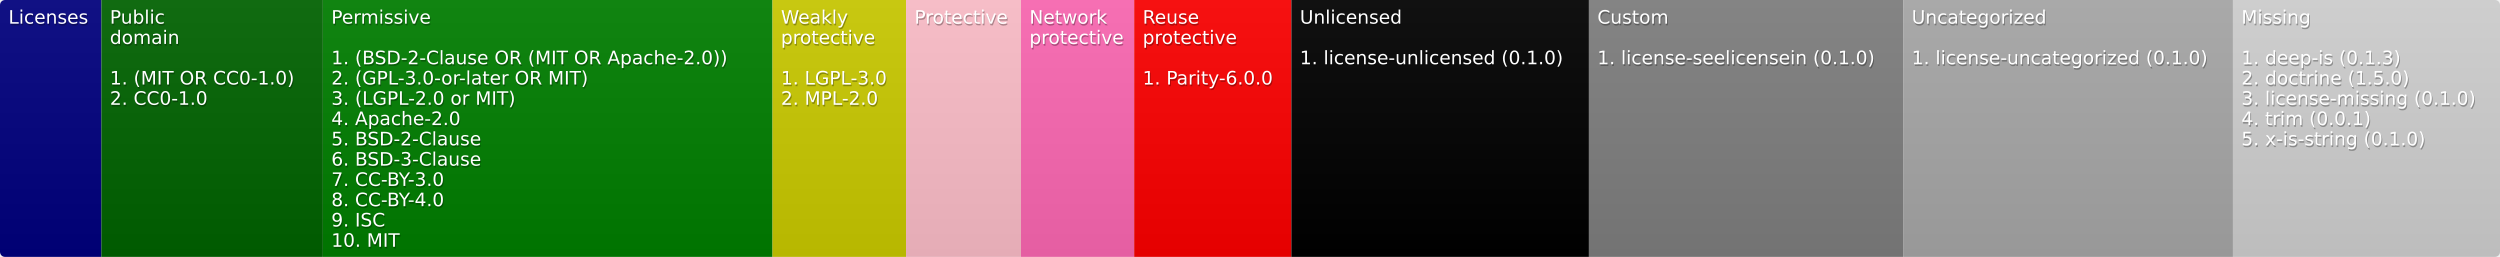
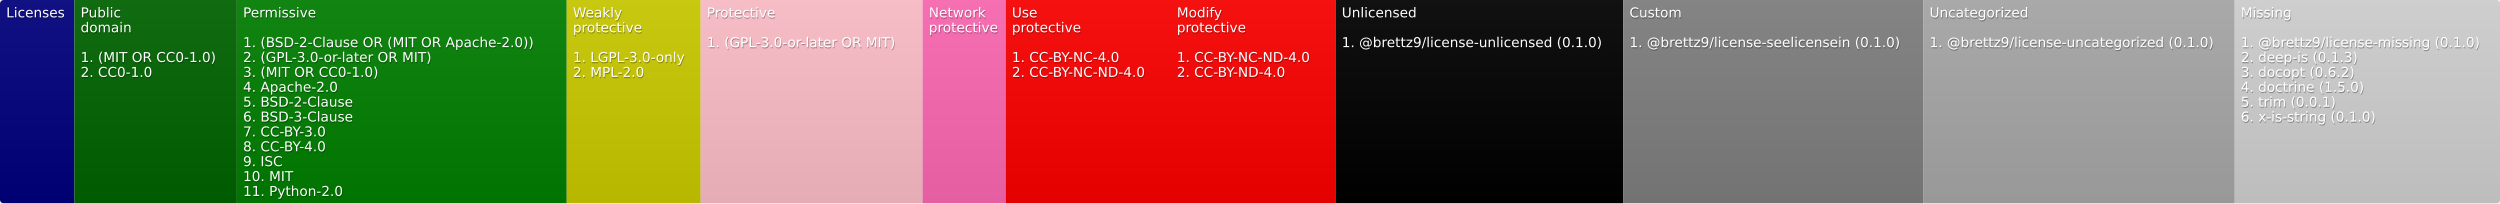
- <svg xmlns="http://www.w3.org/2000/svg" width="1479" height="152">
+ <svg xmlns="http://www.w3.org/2000/svg" width="2016" height="164">
  <defs>
    <style>text{font-size:11px;font-family:Verdana,DejaVu Sans,Geneva,sans-serif}text.shadow{fill:#010101;fill-opacity:.3}text.high{fill:#fff}</style>
    <linearGradient id="smooth" x2="0" y2="100%">
      <stop offset="0" stop-color="#aaa" stop-opacity=".1" />
      <stop offset="1" stop-opacity=".1" />
    </linearGradient>
    <mask id="round">
      <rect width="100%" height="100%" rx="3" fill="#fff" />
    </mask>
  </defs>
  <g id="bg" mask="url(#round)">
-     <path fill="navy" d="M0 0h60v152H0z" />
-     <path fill="#006400" d="M60 0h131v152H60z" />
-     <path fill="green" d="M191 0h266v152H191z" />
-     <path fill="#cc0" d="M457 0h79v152h-79z" />
-     <path fill="pink" d="M536 0h68v152h-68z" />
-     <path fill="#ff69b4" d="M604 0h67v152h-67z" />
-     <path fill="red" d="M671 0h93v152h-93z" />
-     <path d="M764 0h176v152H764z" />
-     <path fill="gray" d="M940 0h186v152H940z" />
-     <path fill="#a9a9a9" d="M1126 0h195v152h-195z" />
-     <path fill="#d3d3d3" d="M1321 0h158v152h-158z" />
-     <path fill="url(#smooth)" d="M0 0h1479v152H0z" />
+     <path fill="navy" d="M0 0h60v164H0z" />
+     <path fill="#006400" d="M60 0h131v164H60z" />
+     <path fill="green" d="M191 0h266v164H191z" />
+     <path fill="#cc0" d="M457 0h108v164H457z" />
+     <path fill="pink" d="M565 0h179v164H565z" />
+     <path fill="#ff69b4" d="M744 0h67v164h-67z" />
+     <path fill="red" d="M811 0h133v164H811zM944 0h133v164H944z" />
+     <path d="M1077 0h232v164h-232z" />
+     <path fill="gray" d="M1309 0h242v164h-242z" />
+     <path fill="#a9a9a9" d="M1551 0h251v164h-251z" />
+     <path fill="#d3d3d3" d="M1802 0h214v164h-214z" />
+     <path fill="url(#smooth)" d="M0 0h2016v164H0z" />
  </g>
  <g id="fg">
    <text class="shadow" x="5.5" y="15">Licenses</text>
    <text class="high" x="5" y="14">Licenses</text>
    <text class="shadow" x="65.5" y="15">Public</text>
    <text class="high" x="65" y="14">Public</text>
    <text class="shadow" x="65.5" y="27">domain</text>
    <text class="high" x="65" y="26">domain</text>
    <text class="shadow" x="65.5" y="51">1. (MIT OR CC0-1.0)</text>
    <text class="high" x="65" y="50">1. (MIT OR CC0-1.0)</text>
    <text class="shadow" x="65.5" y="63">2. CC0-1.0</text>
    <text class="high" x="65" y="62">2. CC0-1.0</text>
    <text class="shadow" x="196.5" y="15">Permissive</text>
    <text class="high" x="196" y="14">Permissive</text>
    <text class="shadow" x="196.5" y="39">1. (BSD-2-Clause OR (MIT OR Apache-2.0))</text>
    <text class="high" x="196" y="38">1. (BSD-2-Clause OR (MIT OR Apache-2.0))</text>
    <text class="shadow" x="196.5" y="51">2. (GPL-3.0-or-later OR MIT)</text>
    <text class="high" x="196" y="50">2. (GPL-3.0-or-later OR MIT)</text>
-     <text class="shadow" x="196.5" y="63">3. (LGPL-2.0 or MIT)</text>
-     <text class="high" x="196" y="62">3. (LGPL-2.0 or MIT)</text>
+     <text class="shadow" x="196.5" y="63">3. (MIT OR CC0-1.0)</text>
+     <text class="high" x="196" y="62">3. (MIT OR CC0-1.0)</text>
    <text class="shadow" x="196.5" y="75">4. Apache-2.0</text>
    <text class="high" x="196" y="74">4. Apache-2.0</text>
    <text class="shadow" x="196.5" y="87">5. BSD-2-Clause</text>
    <text class="high" x="196" y="86">5. BSD-2-Clause</text>
    <text class="shadow" x="196.5" y="99">6. BSD-3-Clause</text>
    <text class="high" x="196" y="98">6. BSD-3-Clause</text>
    <text class="shadow" x="196.5" y="111">7. CC-BY-3.0</text>
    <text class="high" x="196" y="110">7. CC-BY-3.0</text>
    <text class="shadow" x="196.5" y="123">8. CC-BY-4.0</text>
    <text class="high" x="196" y="122">8. CC-BY-4.0</text>
    <text class="shadow" x="196.5" y="135">9. ISC</text>
    <text class="high" x="196" y="134">9. ISC</text>
    <text class="shadow" x="196.5" y="147">10. MIT</text>
    <text class="high" x="196" y="146">10. MIT</text>
+     <text class="shadow" x="196.5" y="159">11. Python-2.0</text>
+     <text class="high" x="196" y="158">11. Python-2.0</text>
    <text class="shadow" x="462.5" y="15">Weakly</text>
    <text class="high" x="462" y="14">Weakly</text>
    <text class="shadow" x="462.5" y="27">protective</text>
    <text class="high" x="462" y="26">protective</text>
-     <text class="shadow" x="462.5" y="51">1. LGPL-3.0</text>
-     <text class="high" x="462" y="50">1. LGPL-3.0</text>
+     <text class="shadow" x="462.5" y="51">1. LGPL-3.0-only</text>
+     <text class="high" x="462" y="50">1. LGPL-3.0-only</text>
    <text class="shadow" x="462.5" y="63">2. MPL-2.0</text>
    <text class="high" x="462" y="62">2. MPL-2.0</text>
-     <text class="shadow" x="541.5" y="15">Protective</text>
-     <text class="high" x="541" y="14">Protective</text>
-     <text class="shadow" x="609.5" y="15">Network</text>
-     <text class="high" x="609" y="14">Network</text>
-     <text class="shadow" x="609.5" y="27">protective</text>
-     <text class="high" x="609" y="26">protective</text>
-     <text class="shadow" x="676.5" y="15">Reuse</text>
-     <text class="high" x="676" y="14">Reuse</text>
-     <text class="shadow" x="676.5" y="27">protective</text>
-     <text class="high" x="676" y="26">protective</text>
-     <text class="shadow" x="676.5" y="51">1. Parity-6.0.0</text>
-     <text class="high" x="676" y="50">1. Parity-6.0.0</text>
-     <text class="shadow" x="769.5" y="15">Unlicensed</text>
-     <text class="high" x="769" y="14">Unlicensed</text>
-     <text class="shadow" x="769.5" y="39">1. license-unlicensed (0.1.0)</text>
-     <text class="high" x="769" y="38">1. license-unlicensed (0.1.0)</text>
-     <text class="shadow" x="945.5" y="15">Custom</text>
-     <text class="high" x="945" y="14">Custom</text>
-     <text class="shadow" x="945.5" y="39">1. license-seelicensein (0.1.0)</text>
-     <text class="high" x="945" y="38">1. license-seelicensein (0.1.0)</text>
-     <text class="shadow" x="1131.5" y="15">Uncategorized</text>
-     <text class="high" x="1131" y="14">Uncategorized</text>
-     <text class="shadow" x="1131.5" y="39">1. license-uncategorized (0.1.0)</text>
-     <text class="high" x="1131" y="38">1. license-uncategorized (0.1.0)</text>
-     <text class="shadow" x="1326.5" y="15">Missing</text>
-     <text class="high" x="1326" y="14">Missing</text>
-     <text class="shadow" x="1326.5" y="39">1. deep-is (0.1.3)</text>
-     <text class="high" x="1326" y="38">1. deep-is (0.1.3)</text>
-     <text class="shadow" x="1326.5" y="51">2. doctrine (1.5.0)</text>
-     <text class="high" x="1326" y="50">2. doctrine (1.5.0)</text>
-     <text class="shadow" x="1326.5" y="63">3. license-missing (0.1.0)</text>
-     <text class="high" x="1326" y="62">3. license-missing (0.1.0)</text>
-     <text class="shadow" x="1326.5" y="75">4. trim (0.0.1)</text>
-     <text class="high" x="1326" y="74">4. trim (0.0.1)</text>
-     <text class="shadow" x="1326.5" y="87">5. x-is-string (0.1.0)</text>
-     <text class="high" x="1326" y="86">5. x-is-string (0.1.0)</text>
+     <text class="shadow" x="570.5" y="15">Protective</text>
+     <text class="high" x="570" y="14">Protective</text>
+     <text class="shadow" x="570.5" y="39">1. (GPL-3.0-or-later OR MIT)</text>
+     <text class="high" x="570" y="38">1. (GPL-3.0-or-later OR MIT)</text>
+     <text class="shadow" x="749.5" y="15">Network</text>
+     <text class="high" x="749" y="14">Network</text>
+     <text class="shadow" x="749.5" y="27">protective</text>
+     <text class="high" x="749" y="26">protective</text>
+     <text class="shadow" x="816.5" y="15">Use</text>
+     <text class="high" x="816" y="14">Use</text>
+     <text class="shadow" x="816.5" y="27">protective</text>
+     <text class="high" x="816" y="26">protective</text>
+     <text class="shadow" x="816.5" y="51">1. CC-BY-NC-4.0</text>
+     <text class="high" x="816" y="50">1. CC-BY-NC-4.0</text>
+     <text class="shadow" x="816.5" y="63">2. CC-BY-NC-ND-4.0</text>
+     <text class="high" x="816" y="62">2. CC-BY-NC-ND-4.0</text>
+     <text class="shadow" x="949.5" y="15">Modify</text>
+     <text class="high" x="949" y="14">Modify</text>
+     <text class="shadow" x="949.5" y="27">protective</text>
+     <text class="high" x="949" y="26">protective</text>
+     <text class="shadow" x="949.5" y="51">1. CC-BY-NC-ND-4.0</text>
+     <text class="high" x="949" y="50">1. CC-BY-NC-ND-4.0</text>
+     <text class="shadow" x="949.5" y="63">2. CC-BY-ND-4.0</text>
+     <text class="high" x="949" y="62">2. CC-BY-ND-4.0</text>
+     <text class="shadow" x="1082.5" y="15">Unlicensed</text>
+     <text class="high" x="1082" y="14">Unlicensed</text>
+     <text class="shadow" x="1082.5" y="39">1. @brettz9/license-unlicensed (0.1.0)</text>
+     <text class="high" x="1082" y="38">1. @brettz9/license-unlicensed (0.1.0)</text>
+     <text class="shadow" x="1314.5" y="15">Custom</text>
+     <text class="high" x="1314" y="14">Custom</text>
+     <text class="shadow" x="1314.5" y="39">1. @brettz9/license-seelicensein (0.1.0)</text>
+     <text class="high" x="1314" y="38">1. @brettz9/license-seelicensein (0.1.0)</text>
+     <text class="shadow" x="1556.5" y="15">Uncategorized</text>
+     <text class="high" x="1556" y="14">Uncategorized</text>
+     <text class="shadow" x="1556.5" y="39">1. @brettz9/license-uncategorized (0.1.0)</text>
+     <text class="high" x="1556" y="38">1. @brettz9/license-uncategorized (0.1.0)</text>
+     <text class="shadow" x="1807.5" y="15">Missing</text>
+     <text class="high" x="1807" y="14">Missing</text>
+     <text class="shadow" x="1807.5" y="39">1. @brettz9/license-missing (0.1.0)</text>
+     <text class="high" x="1807" y="38">1. @brettz9/license-missing (0.1.0)</text>
+     <text class="shadow" x="1807.5" y="51">2. deep-is (0.1.3)</text>
+     <text class="high" x="1807" y="50">2. deep-is (0.1.3)</text>
+     <text class="shadow" x="1807.5" y="63">3. docopt (0.6.2)</text>
+     <text class="high" x="1807" y="62">3. docopt (0.6.2)</text>
+     <text class="shadow" x="1807.5" y="75">4. doctrine (1.5.0)</text>
+     <text class="high" x="1807" y="74">4. doctrine (1.5.0)</text>
+     <text class="shadow" x="1807.5" y="87">5. trim (0.0.1)</text>
+     <text class="high" x="1807" y="86">5. trim (0.0.1)</text>
+     <text class="shadow" x="1807.5" y="99">6. x-is-string (0.1.0)</text>
+     <text class="high" x="1807" y="98">6. x-is-string (0.1.0)</text>
  </g>
</svg>
